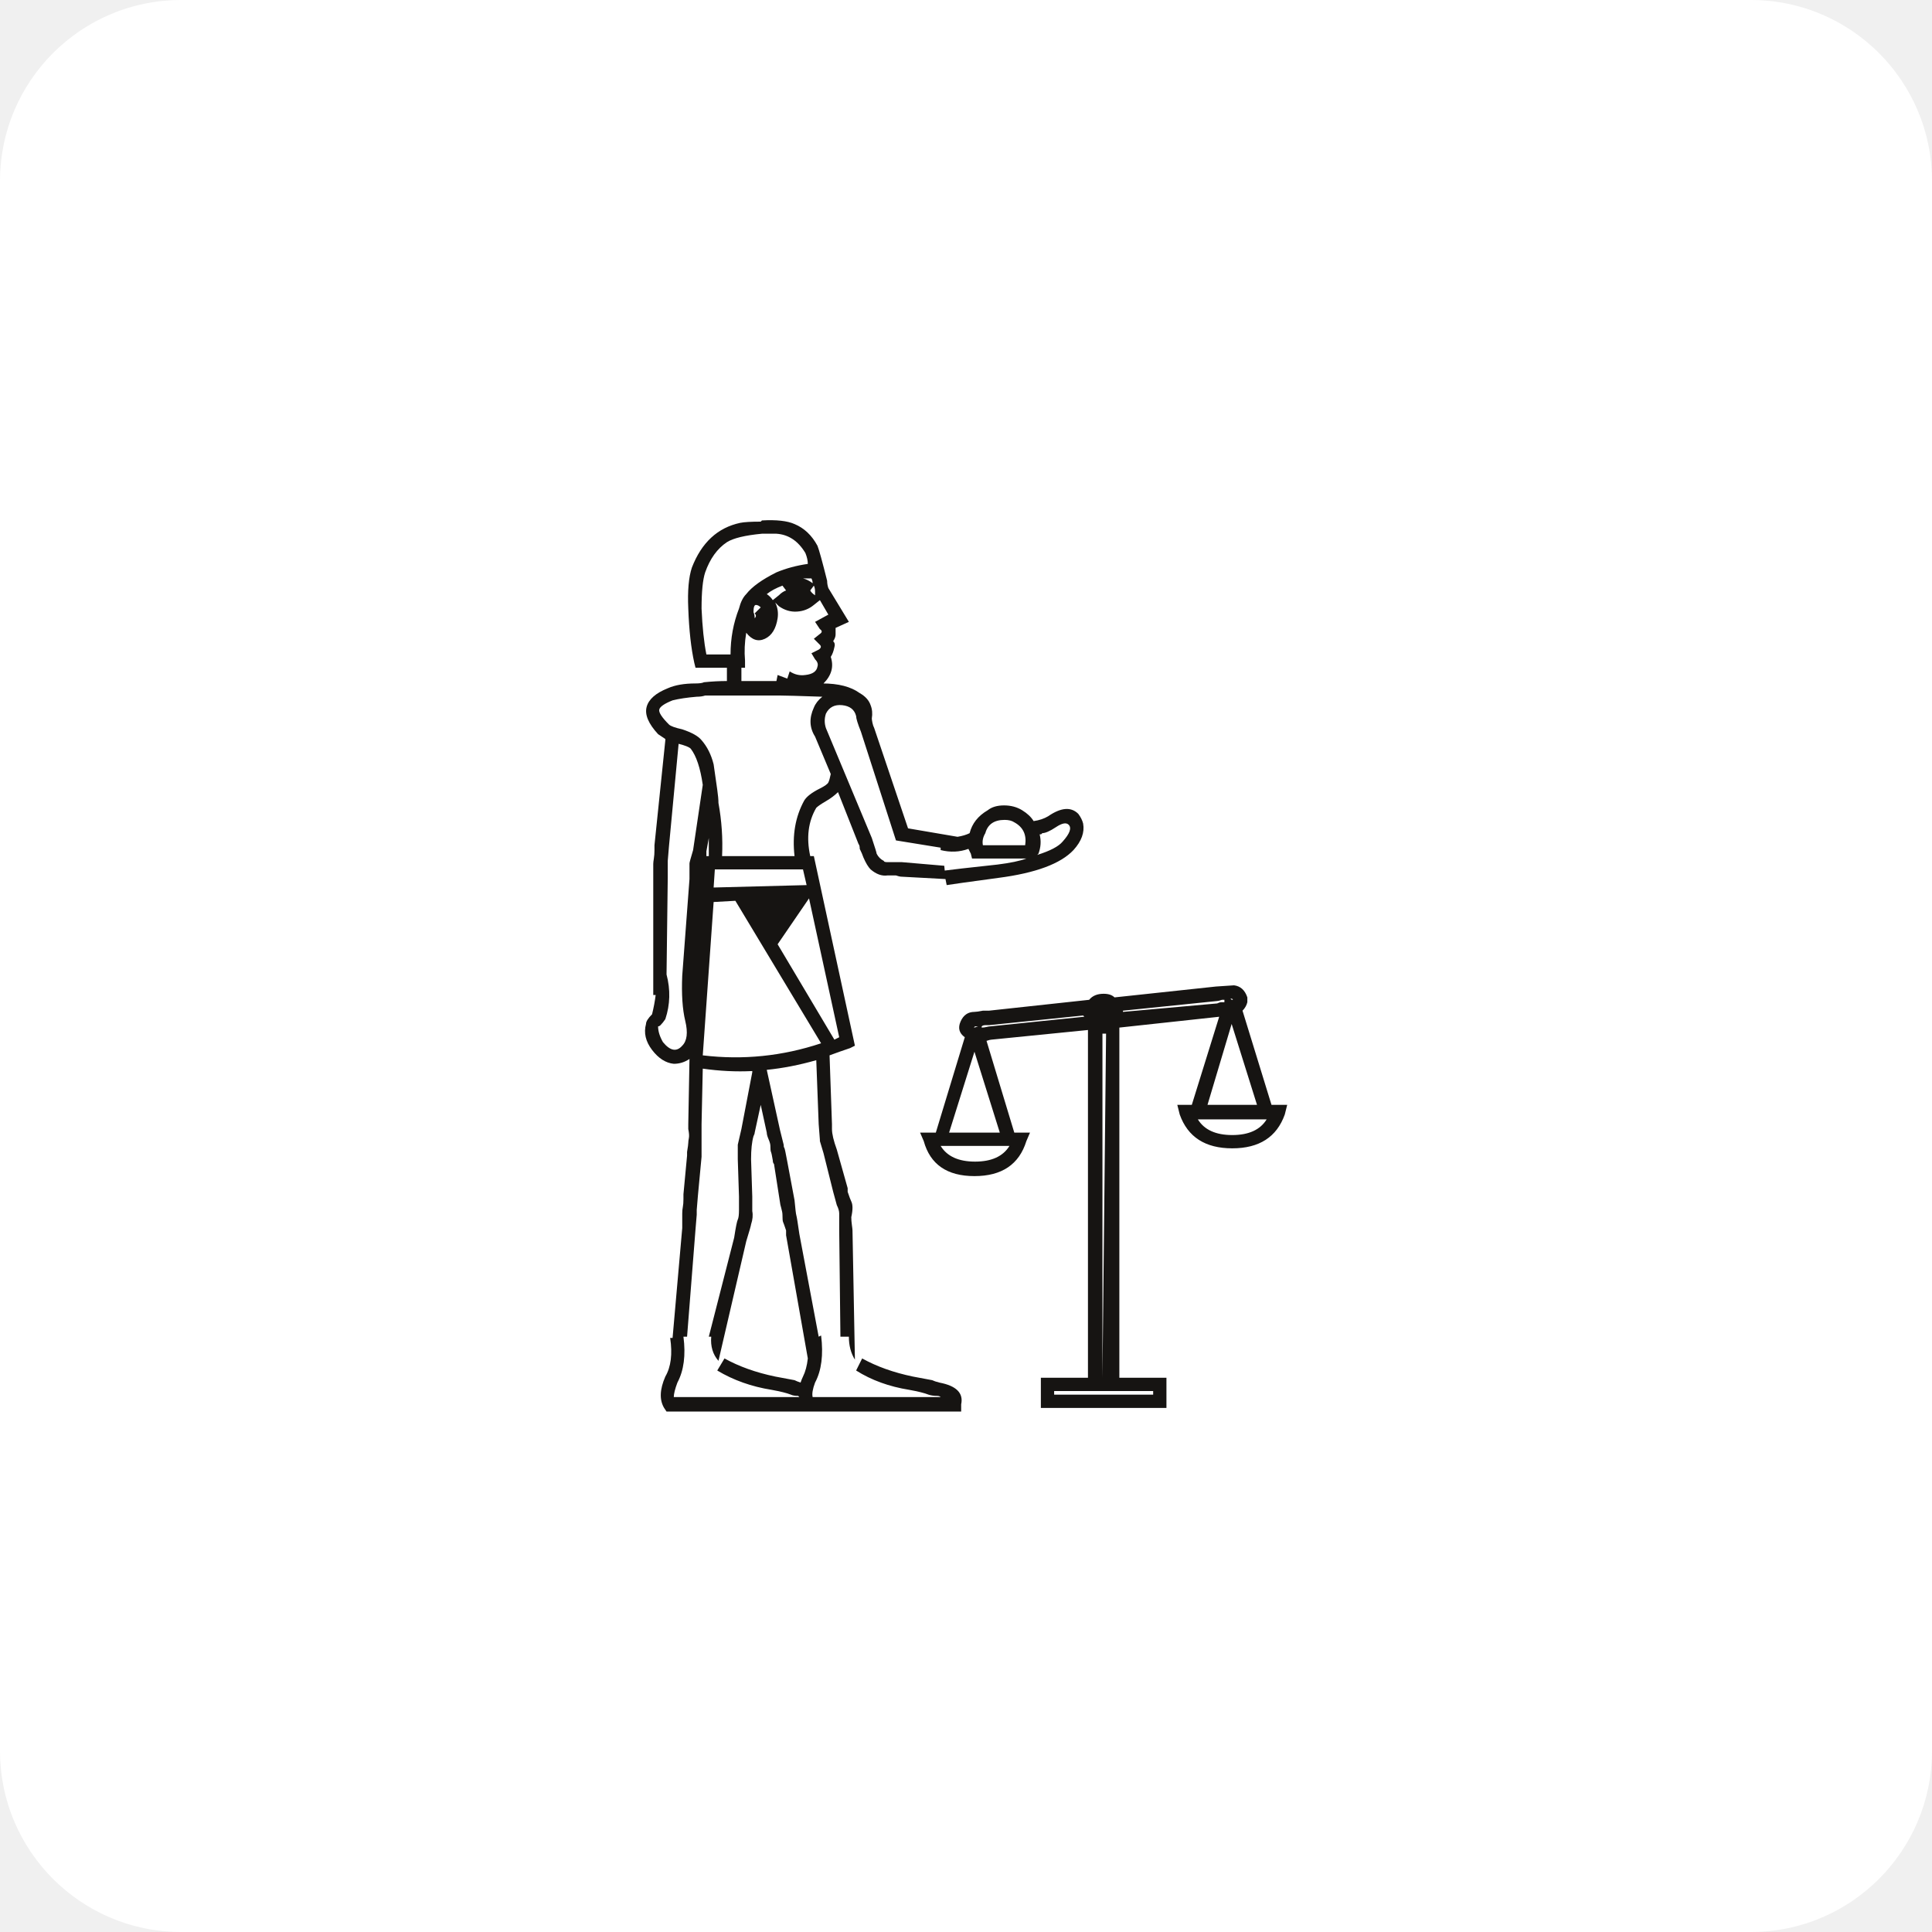
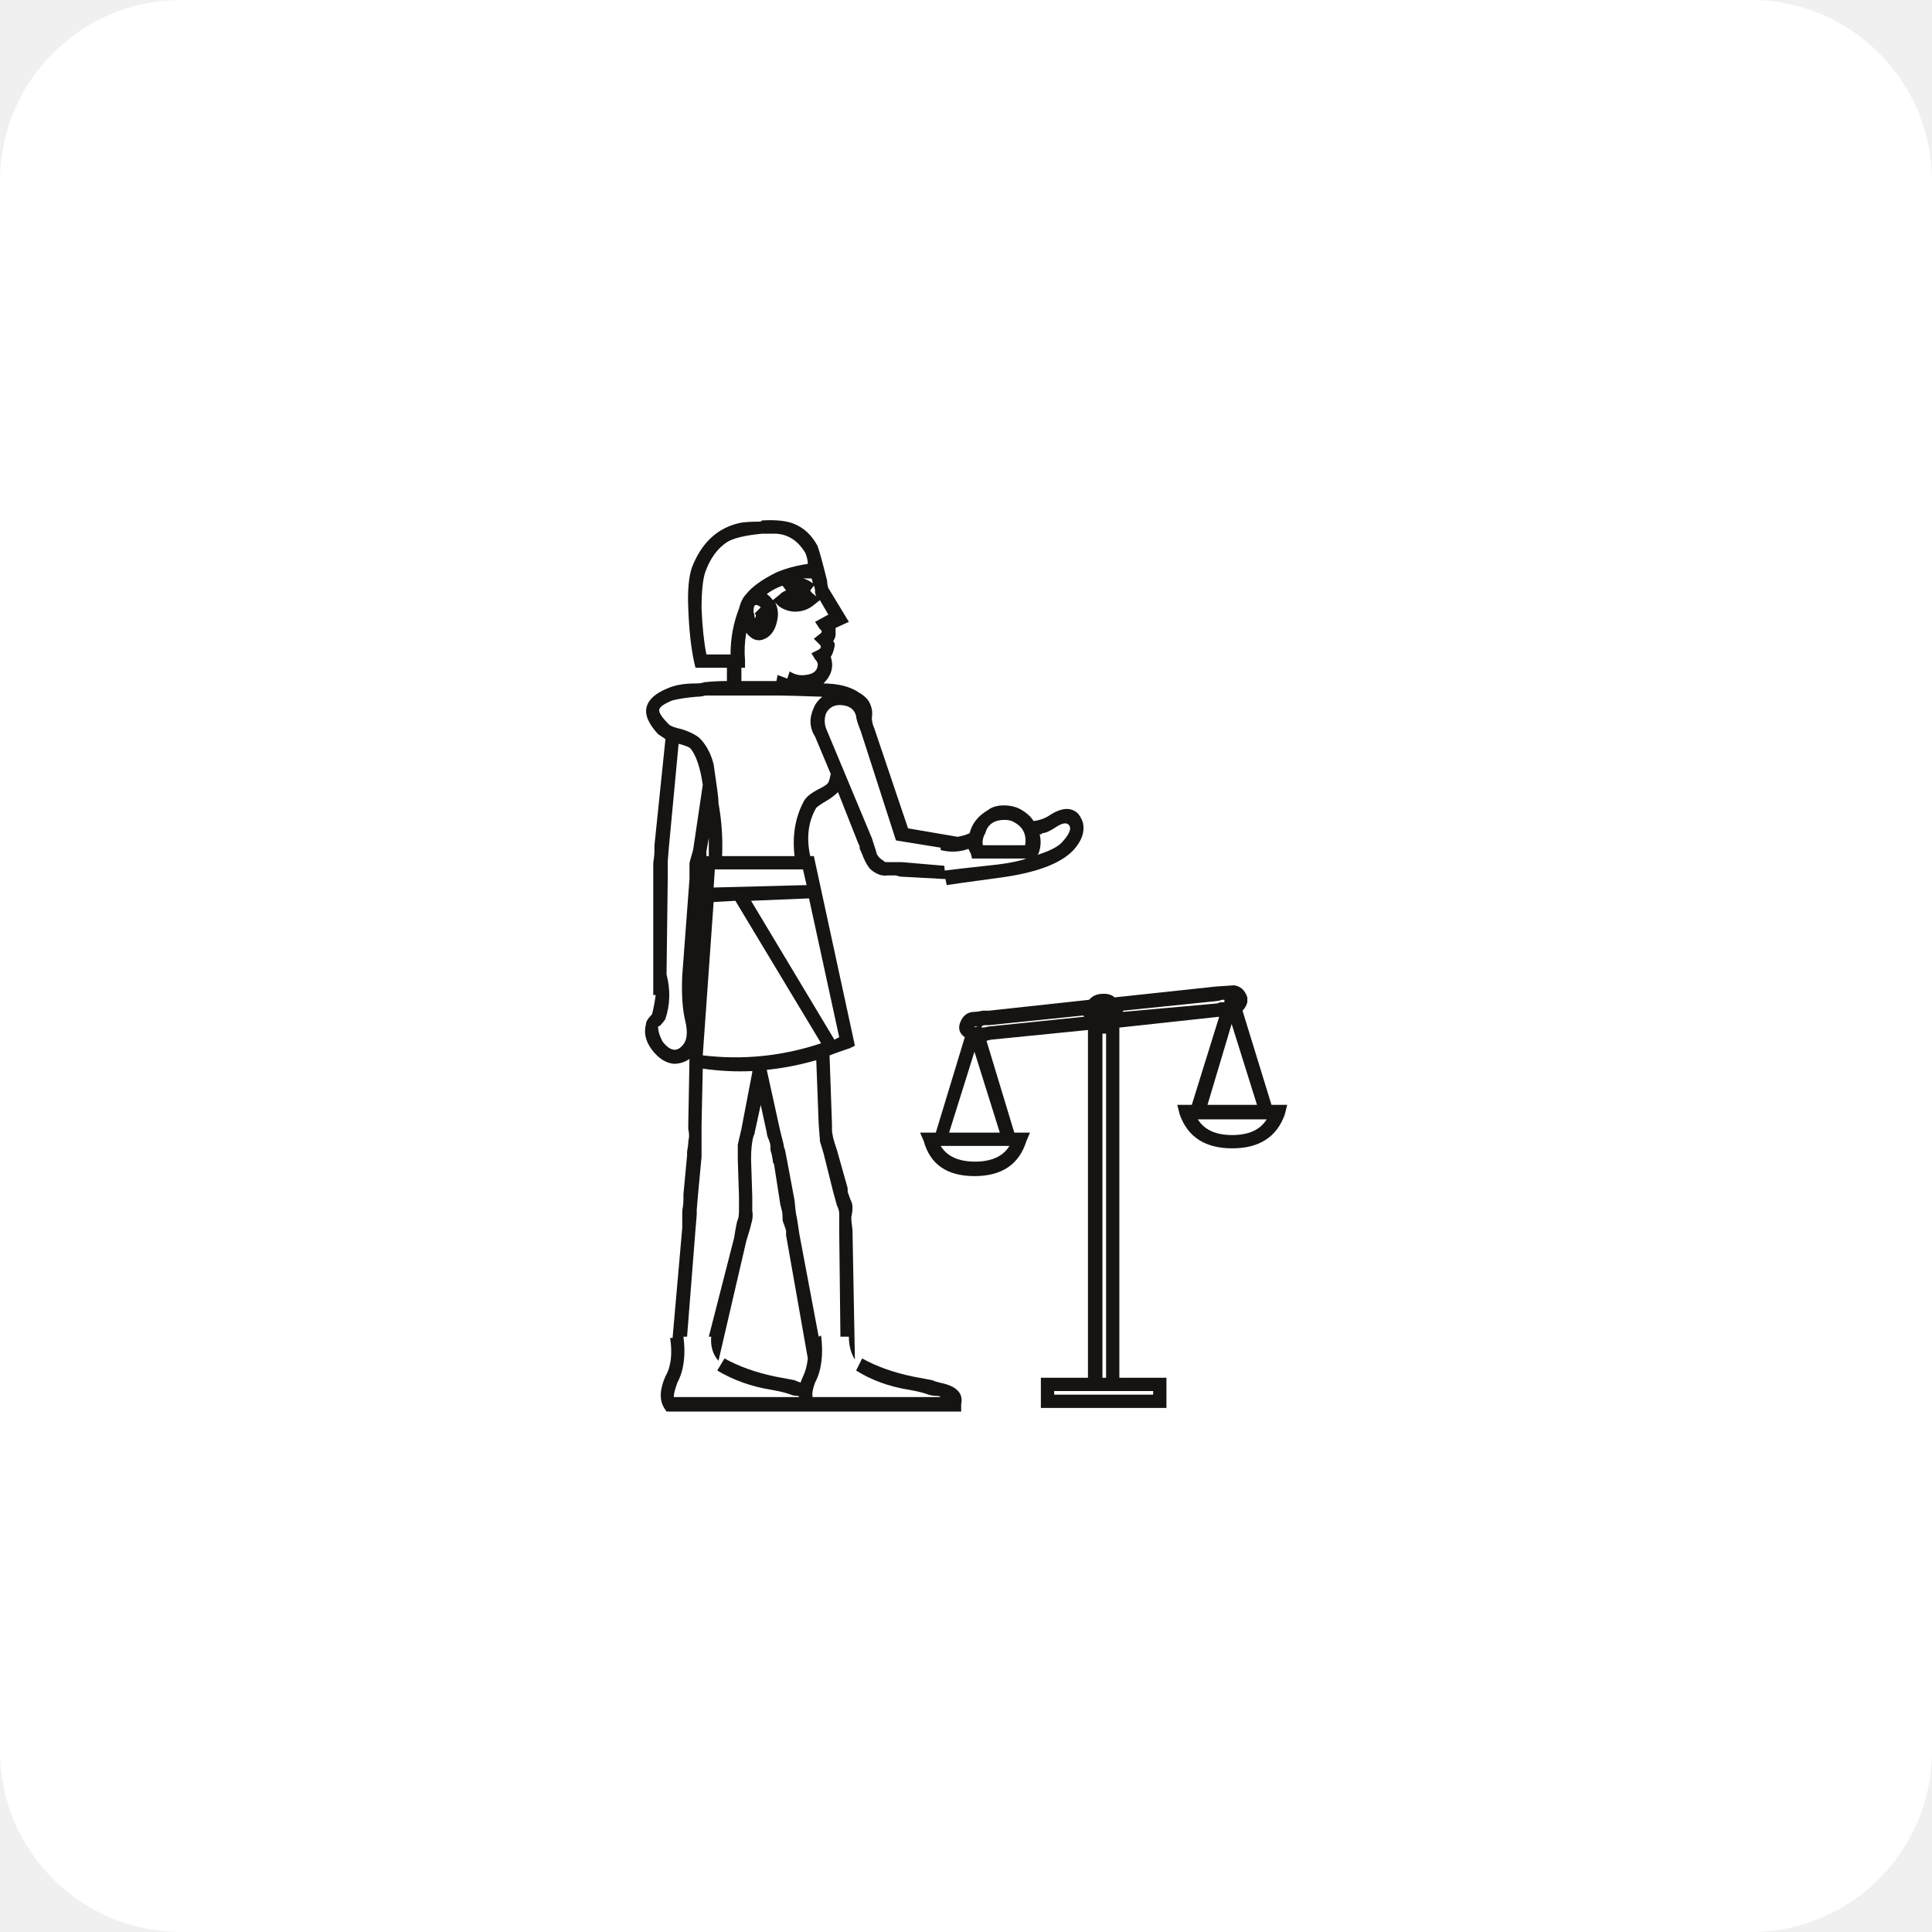
<svg xmlns="http://www.w3.org/2000/svg" width="64" height="64" viewBox="0 0 64 64" role="img" aria-label="U+1EA62">
  <rect width="64" height="64" rx="6" fill="#ffffff" />
  <g fill="#161412">
-     <path transform="translate(20.12 47.36) scale(0.04 -0.04)" d="M201 316Q192 313 184 310L186 253Q186 252 186 249Q186 243 190 232L199 200Q199 199 199 197Q201 191 202 189Q204 185 202 176Q202 173 202.5 169.5Q203 166 203 165L205 58Q200 66 200 77H193L192 165Q192 176 192.0 179.0Q192 182 190 186Q190 186 187 197L179 229Q176 239 176.0 239.0Q176 239 176.0 240.0Q176 241 175 253L173 306Q152 300 132 298L143 248Q146 236 146 236Q146 234 146.5 233.5Q147 233 149 222L155 190Q156 179 156.5 177.5Q157 176 159 162L175 77L177 78Q180 54 172 39Q169 31 170 27H276Q275 28 273 28Q269 28 266 29Q261 31 250 33Q225 37 206 49L211 59Q229 49 253 44Q264 42 269 41Q271 40 275 39Q296 35 293 21V15H49L47 18Q41 28 48 44Q55 56 52 76H54L62 167Q62 169 62 171Q62 178 62 179Q62 182 62.5 184.5Q63 187 63 191Q63 193 63 195L66 227Q66 228 66 230Q67 236 67.0 237.5Q67 239 67.5 241.5Q68 244 67 249Q67 251 67 253L68 307Q62 303 55 303Q45 304 37.0 314.5Q29 325 32 336Q32 339 37 344Q39 352 40 360H38V457Q38 458 38 460Q38 467 38.0 468.5Q38 470 38.5 473.0Q39 476 39 480Q39 483 39 484L48 571Q48 572 48 572Q45 574 42 576Q30 589 32.5 598.5Q35 608 50 614Q59 618 73 618Q78 618 80 619Q90 620 99 620V631H73L72 635Q68 653 67 680Q66 702 70 714Q82 745 110 751Q115 752 127 752L128 753Q146 754 155 750Q167 745 174 732Q176 727 182 703Q182 700 183 697L200 669L189 664Q189 661 189.0 658.5Q189 656 187 653Q189 651 188 648Q187 643 185 640Q189 628 179 618Q179 618 178 618Q198 618 209 610Q216 606 218 600Q220 595 219 589Q219 588 219.5 585.5Q220 583 221 581L249 498L290 491Q296 492 300 494Q303 506 315 513Q320 517 328.5 517.0Q337 517 343.5 513.0Q350 509 353 504Q360 505 365 508Q381 519 390 510Q393 506 394 502Q396 491 386 480Q370 463 324 457Q287 452 281 451L280 456L243 458Q242 458 239 459Q233 459 232 459Q225 458 218 464Q215 467 212 474Q211 477 209 481Q209 484 208 485L191 528Q187 524 181.0 520.5Q175 517 173 515Q163 498 168 475H171L205 318ZM530 354Q529 350 526 347L550 269H563L561 261Q551 233 517.5 233.0Q484 233 474 261L472 269H484L507 343Q507 343 507 342L424 333V43H463V18H359V43H398V331L318 323Q317 323 314 322L337 246H350L347 239Q338 210 304.0 210.0Q270 210 262 239L259 246H272L296 325Q289 330 292.5 338.0Q296 346 304 346Q306 346 311 347Q314 347 316 347L399 356Q403 361 411 361Q417 361 420 358L504 367Q518 368 519 368Q527 367 530 358Q530 357 530 354ZM120 297Q100 296 79 299L78 253Q78 240 78.0 239.5Q78 239 78.0 238.0Q78 237 78 226L75 194Q74 182 74.0 182.0Q74 182 74 178Q74 178 73 166L66 77H63Q66 54 58 39Q55 31 55 27H159Q158 28 158 28Q154 28 152 29Q147 31 136 33Q111 37 91 49L97 59Q115 49 139 44Q150 42 155 41Q157 40 160 39Q161 42 162 44Q165 50 166 59L148 161Q148 162 148 165Q146 171 145.5 172.0Q145 173 145 178Q145 180 144.0 183.5Q143 187 143 188L138 220Q137 221 137 223Q136 229 135.5 230.0Q135 231 135 235Q135 237 133.5 240.5Q132 244 132 246L127 269L122 246Q122 245 121 243Q119 236 119 224L120 193Q120 192 120 189Q120 183 120 181Q121 176 119 170Q119 169 115 156L92 57Q85 65 86 77H84L105 159Q107 172 108.0 174.0Q109 176 109 182Q109 182 109 193L108 224Q108 235 108.0 235.5Q108 236 108.0 236.0Q108 236 111 249L120 296ZM178 607Q149 608 143 608H104Q92 608 81 608Q78 607 74 607Q62 606 54 604Q44 600 43.0 596.5Q42 593 51 584Q53 582 62 580Q74 576 78 571Q85 563 88 551Q89 544 91 530Q92 523 92 519Q96 497 95 475H155Q152 501 163 521Q166 526 176 531Q182 534 183.0 536.0Q184 538 185 543L172 574Q165 585 171 598Q173 603 178 607ZM79 310Q129 304 177 320L106 438L88 437ZM68 456Q68 467 68.0 467.5Q68 468 68.0 469.0Q68 470 71 480L79 534Q76 555 69 564Q67 566 59 568L51 483Q50 472 50.0 471.0Q50 470 50 457L49 377Q54 358 48 340Q46 337 44 335Q43 334 42 334Q42 328 46 321Q55 310 62 318Q68 324 64.5 338.5Q61 353 62 376ZM102 642Q102 662 109 680Q111 688 115 692Q122 701 140 710Q152 715 166 717Q166 721 164 726Q155 741 140 742Q136 742 129 742H128Q107 740 99 735Q87 727 81 710Q78 701 78 680Q79 657 82 642ZM301 477Q300 479 299 481Q288 477 276 480V482L239 488L210 578Q206 588 206 591Q204 599 194.5 600.0Q185 601 181 593Q179 587 181 581L219 490Q223 478 223 477Q225 473 229 471Q229 470 232 470Q233 470 244 470L279 467L280 457L279 463Q286 464 323 468Q339 470 347 473H302ZM188 323Q190 324 192 325L167 440L141 402ZM115 660Q113 648 114 637V631H111V620H140L141 625L149 622L151 628Q157 624 164 625Q173 626 174 632Q175 635 172 638L169 643L175 646Q178 648 176 650L171 655L176 659Q179 661 176 663L172 669L183 675L176 687L171 683Q165 678 157.0 677.5Q149 677 142 682L139 685Q142 679 141 672Q139 659 130.5 655.0Q122 651 115 660ZM325 246 304 313 283 246ZM538 269 517 336 497 269ZM89 464 88 449 165 451 162 464ZM413 328Q411 328 410 328V43ZM346 484Q348 497 337 503Q334 505 329 505Q316 505 313 494Q310 489 311 484ZM489 257Q497 244 517.5 244.0Q538 244 546 257ZM276 235Q284 222 304.5 222.0Q325 222 333 235ZM356 476Q372 481 377 487Q386 497 382 501Q379 504 371.5 499.0Q364 494 360 494Q360 493 358 493Q360 485 357 477ZM370 29H452V32H370ZM316 335Q316 335 313 335Q311 335 310 334V333Q312 333 314.0 333.5Q316 334 317 334L395 342Q394 343 394 343ZM511 356Q510 356 509 356Q506 355 505 355L427 347Q427 347 427 346L505 353Q507 354 508.5 354.0Q510 354 511 354ZM145 699Q145 699 145 699Q137 696 132 692Q135 690 137 687L142 691Q145 694 148 695ZM123 683Q121 683 121 677Q122 675 122 672Q124 674 122 676L127 681Q125 683 123 683ZM84 475Q84 483 84 490L82 479Q82 477 82 475ZM172 694Q172 697 171 699L168 695Q169 693 172 691ZM169 705Q165 705 162 705Q166 704 170 701Q170 703 169 705ZM307 334Q306 334 305.0 334.0Q304 334 304.0 333.5Q304 333 303 333H304ZM518 356Q518 357 516 357L517 356Z" />
+     <path transform="translate(20.12 47.36) scale(0.04 -0.04)" d="M201 316Q192 313 184 310L186 253Q186 252 186 249Q186 243 190 232L199 200Q199 199 199 197Q201 191 202 189Q204 185 202 176Q202 173 202.5 169.5Q203 166 203 165L205 58Q200 66 200 77H193L192 165Q192 176 192.0 179.0Q192 182 190 186Q190 186 187 197L179 229Q176 239 176.0 239.0Q176 239 176.0 240.0Q176 241 175 253L173 306Q152 300 132 298L143 248Q146 236 146 236Q146 234 146.5 233.5Q147 233 149 222L155 190Q156 179 156.5 177.5Q157 176 159 162L175 77L177 78Q180 54 172 39Q169 31 170 27H276Q275 28 273 28Q269 28 266 29Q261 31 250 33Q225 37 206 49L211 59Q229 49 253 44Q264 42 269 41Q271 40 275 39Q296 35 293 21V15H49L47 18Q41 28 48 44Q55 56 52 76H54L62 167Q62 169 62 171Q62 178 62 179Q62 182 62.5 184.5Q63 187 63 191Q63 193 63 195L66 227Q66 228 66 230Q67 236 67.0 237.5Q67 239 67.5 241.5Q68 244 67 249Q67 251 67 253L68 307Q62 303 55 303Q45 304 37.0 314.5Q29 325 32 336Q32 339 37 344Q39 352 40 360H38V457Q38 458 38 460Q38 467 38.0 468.5Q38 470 38.5 473.0Q39 476 39 480Q39 483 39 484L48 571Q48 572 48 572Q45 574 42 576Q30 589 32.5 598.5Q35 608 50 614Q59 618 73 618Q78 618 80 619Q90 620 99 620V631H73L72 635Q68 653 67 680Q66 702 70 714Q82 745 110 751Q115 752 127 752L128 753Q146 754 155 750Q167 745 174 732Q176 727 182 703Q182 700 183 697L200 669L189 664Q189 661 189.0 658.5Q189 656 187 653Q189 651 188 648Q187 643 185 640Q189 628 179 618Q179 618 178 618Q198 618 209 610Q216 606 218 600Q220 595 219 589Q219 588 219.5 585.5Q220 583 221 581L249 498L290 491Q296 492 300 494Q303 506 315 513Q320 517 328.5 517.0Q337 517 343.5 513.0Q350 509 353 504Q360 505 365 508Q381 519 390 510Q393 506 394 502Q396 491 386 480Q370 463 324 457Q287 452 281 451L280 456L243 458Q242 458 239 459Q233 459 232 459Q225 458 218 464Q215 467 212 474Q211 477 209 481Q209 484 208 485L191 528Q187 524 181.0 520.5Q175 517 173 515Q163 498 168 475H171L205 318ZM530 354Q529 350 526 347L550 269H563L561 261Q551 233 517.5 233.0Q484 233 474 261L472 269H484L507 343Q507 343 507 342L424 333V43H463V18H359V43H398V331L318 323Q317 323 314 322L337 246H350L347 239Q338 210 304.0 210.0Q270 210 262 239L259 246H272L296 325Q289 330 292.5 338.0Q296 346 304 346Q306 346 311 347Q314 347 316 347L399 356Q403 361 411 361Q417 361 420 358L504 367Q518 368 519 368Q527 367 530 358Q530 357 530 354ZM120 297Q100 296 79 299L78 253Q78 240 78.0 239.5Q78 239 78.0 238.0Q78 237 78 226L75 194Q74 182 74.0 182.0Q74 182 74 178Q74 178 73 166L66 77H63Q66 54 58 39Q55 31 55 27H159Q158 28 158 28Q154 28 152 29Q147 31 136 33Q111 37 91 49L97 59Q115 49 139 44Q150 42 155 41Q157 40 160 39Q161 42 162 44Q165 50 166 59L148 161Q148 162 148 165Q146 171 145.5 172.0Q145 173 145 178Q145 180 144.0 183.5Q143 187 143 188L138 220Q137 221 137 223Q136 229 135.5 230.0Q135 231 135 235Q135 237 133.5 240.5Q132 244 132 246L127 269L122 246Q122 245 121 243Q119 236 119 224L120 193Q120 192 120 189Q120 183 120 181Q121 176 119 170Q119 169 115 156L92 57Q85 65 86 77H84L105 159Q107 172 108.0 174.0Q109 176 109 182Q109 182 109 193L108 224Q108 235 108.0 235.5Q108 236 108.0 236.0Q108 236 111 249L120 296ZM178 607Q149 608 143 608H104Q92 608 81 608Q78 607 74 607Q62 606 54 604Q44 600 43.0 596.5Q42 593 51 584Q53 582 62 580Q74 576 78 571Q85 563 88 551Q89 544 91 530Q92 523 92 519Q96 497 95 475H155Q152 501 163 521Q166 526 176 531Q182 534 183.0 536.0Q184 538 185 543L172 574Q165 585 171 598Q173 603 178 607ZM79 310Q129 304 177 320L106 438L88 437ZM68 456Q68 467 68.0 467.5Q68 468 68.0 469.0Q68 470 71 480L79 534Q76 555 69 564Q67 566 59 568L51 483Q50 472 50.0 471.0Q50 470 50 457L49 377Q54 358 48 340Q46 337 44 335Q43 334 42 334Q42 328 46 321Q55 310 62 318Q68 324 64.5 338.5Q61 353 62 376ZM102 642Q102 662 109 680Q111 688 115 692Q122 701 140 710Q152 715 166 717Q166 721 164 726Q155 741 140 742Q136 742 129 742H128Q107 740 99 735Q87 727 81 710Q78 701 78 680Q79 657 82 642ZM301 477Q300 479 299 481Q288 477 276 480V482L239 488L210 578Q206 588 206 591Q204 599 194.5 600.0Q185 601 181 593Q179 587 181 581L219 490Q223 478 223 477Q225 473 229 471Q229 470 232 470Q233 470 244 470L279 467L280 457L279 463Q286 464 323 468Q339 470 347 473H302ZM188 323Q190 324 192 325L167 440L119 438ZM115 660Q113 648 114 637V631H111V620H140L141 625L149 622L151 628Q157 624 164 625Q173 626 174 632Q175 635 172 638L169 643L175 646Q178 648 176 650L171 655L176 659Q179 661 176 663L172 669L183 675L176 687L171 683Q165 678 157.0 677.5Q149 677 142 682L139 685Q142 679 141 672Q139 659 130.5 655.0Q122 651 115 660ZM325 246 304 313 283 246ZM538 269 517 336 497 269ZM89 464 88 449 165 451 162 464ZM413 328Q411 328 410 328V43H413ZM346 484Q348 497 337 503Q334 505 329 505Q316 505 313 494Q310 489 311 484ZM489 257Q497 244 517.5 244.0Q538 244 546 257ZM276 235Q284 222 304.5 222.0Q325 222 333 235ZM356 476Q372 481 377 487Q386 497 382 501Q379 504 371.5 499.0Q364 494 360 494Q360 493 358 493Q360 485 357 477ZM370 29H452V32H370ZM316 335Q316 335 313 335Q311 335 310 334V333Q312 333 314.0 333.5Q316 334 317 334L395 342Q394 343 394 343ZM511 356Q510 356 509 356Q506 355 505 355L427 347Q427 347 427 346L505 353Q507 354 508.5 354.0Q510 354 511 354ZM145 699Q145 699 145 699Q137 696 132 692Q135 690 137 687L142 691Q145 694 148 695ZM123 683Q121 683 121 677Q122 675 122 672Q124 674 122 676L127 681Q125 683 123 683ZM84 475Q84 483 84 490L82 479Q82 477 82 475ZM172 694Q172 697 171 699L168 695Q169 693 172 691L173 690L172 693ZM169 705Q165 705 162 705Q166 704 170 701Q170 703 169 705ZM307 334Q306 334 305.0 334.0Q304 334 304.0 333.5Q304 333 303 333Z" />
  </g>
</svg>
